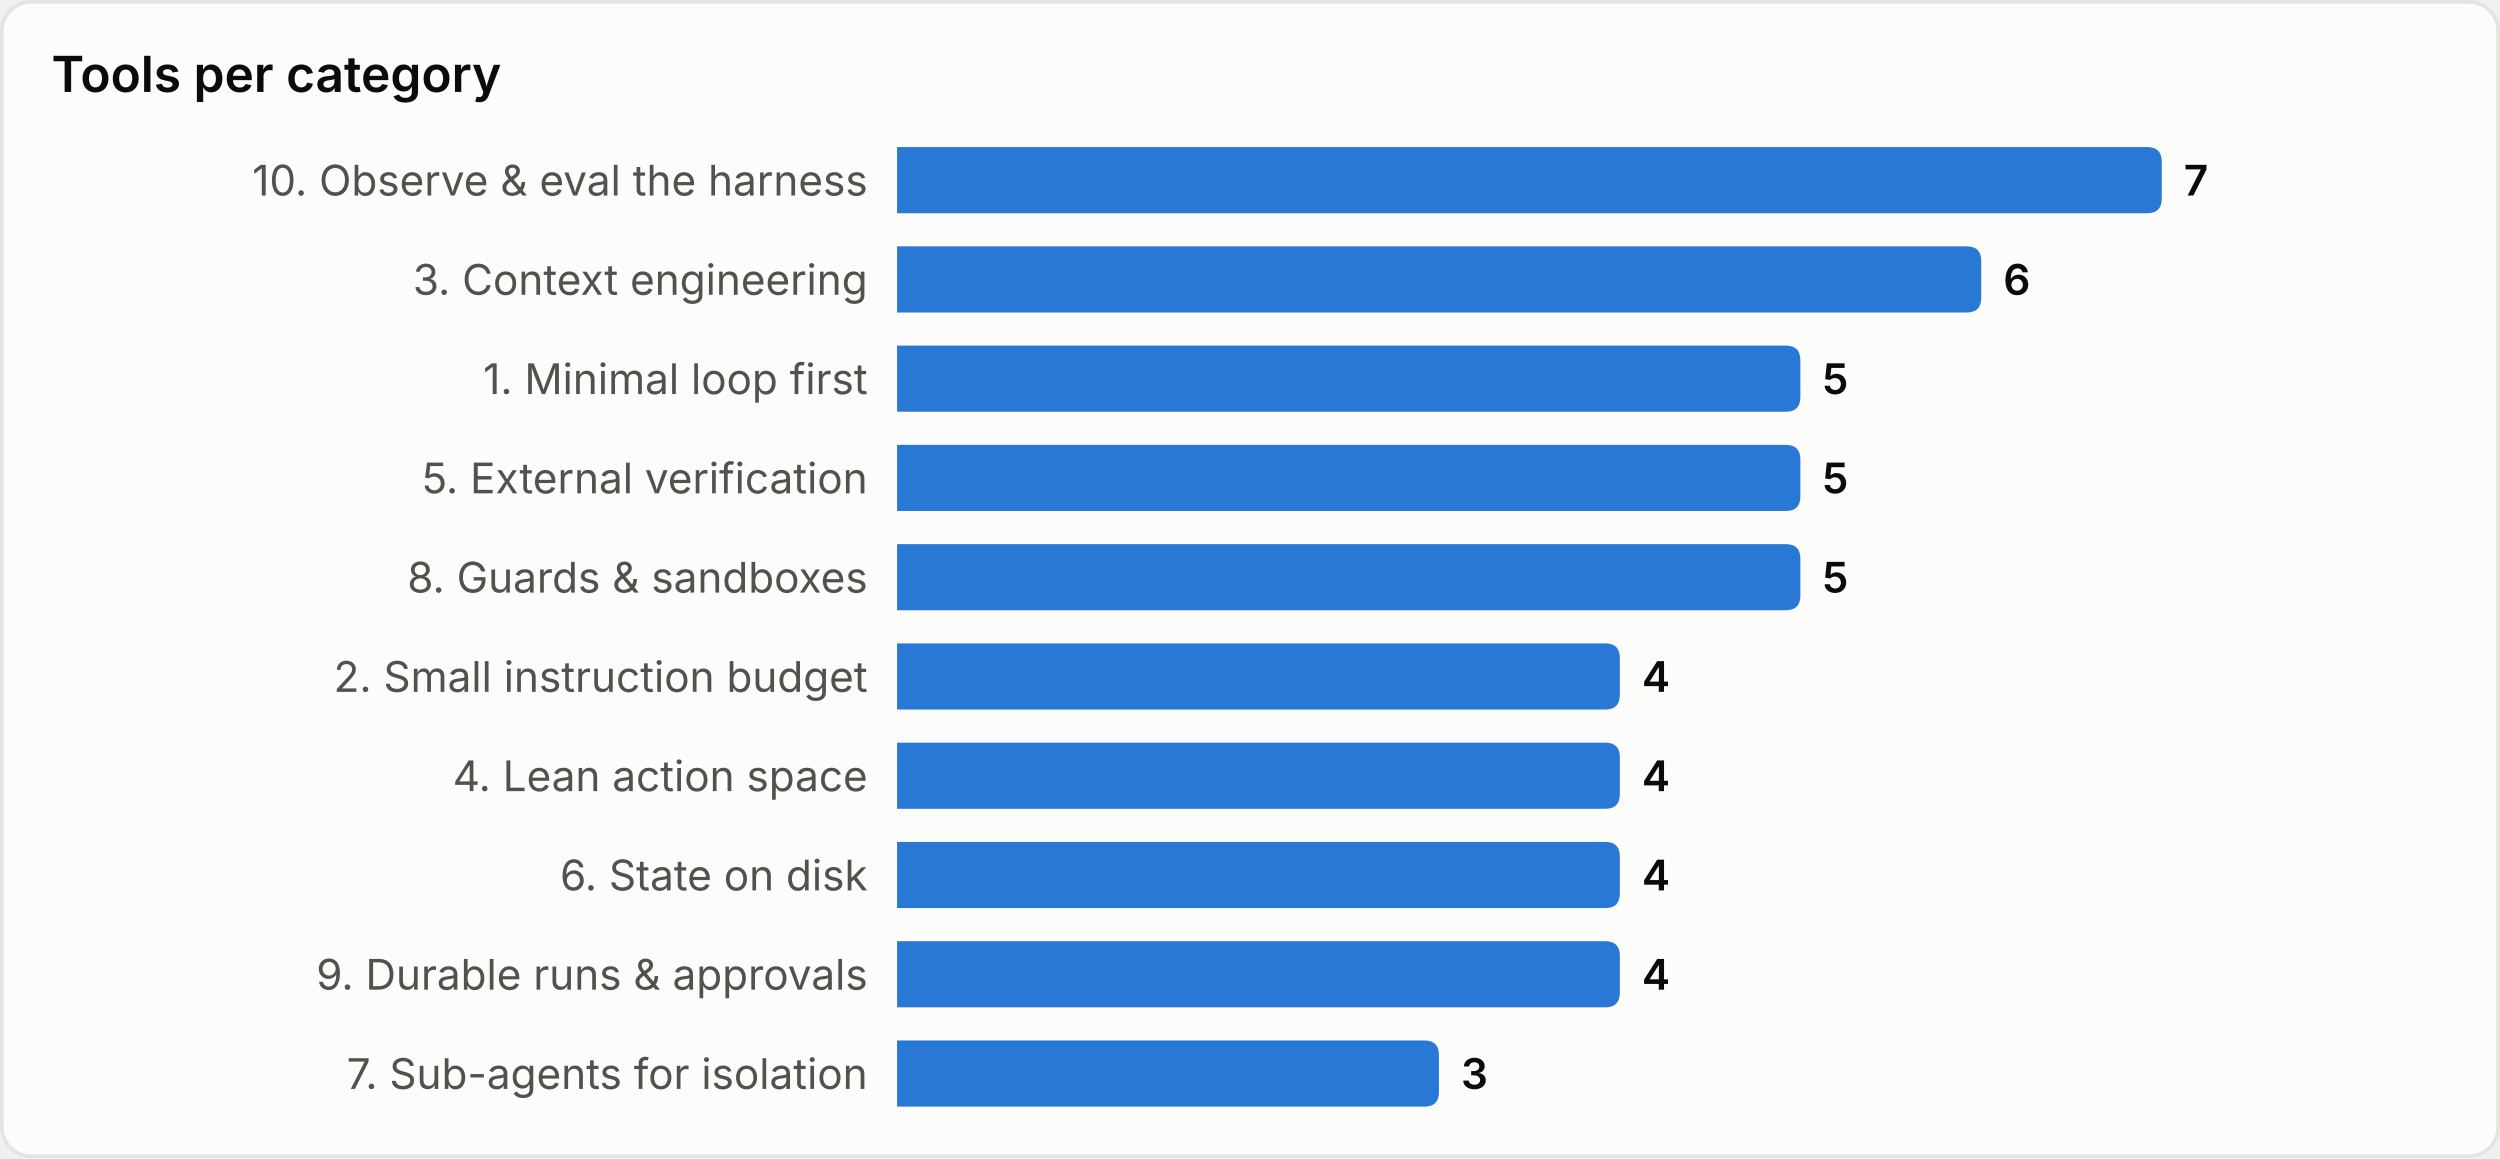
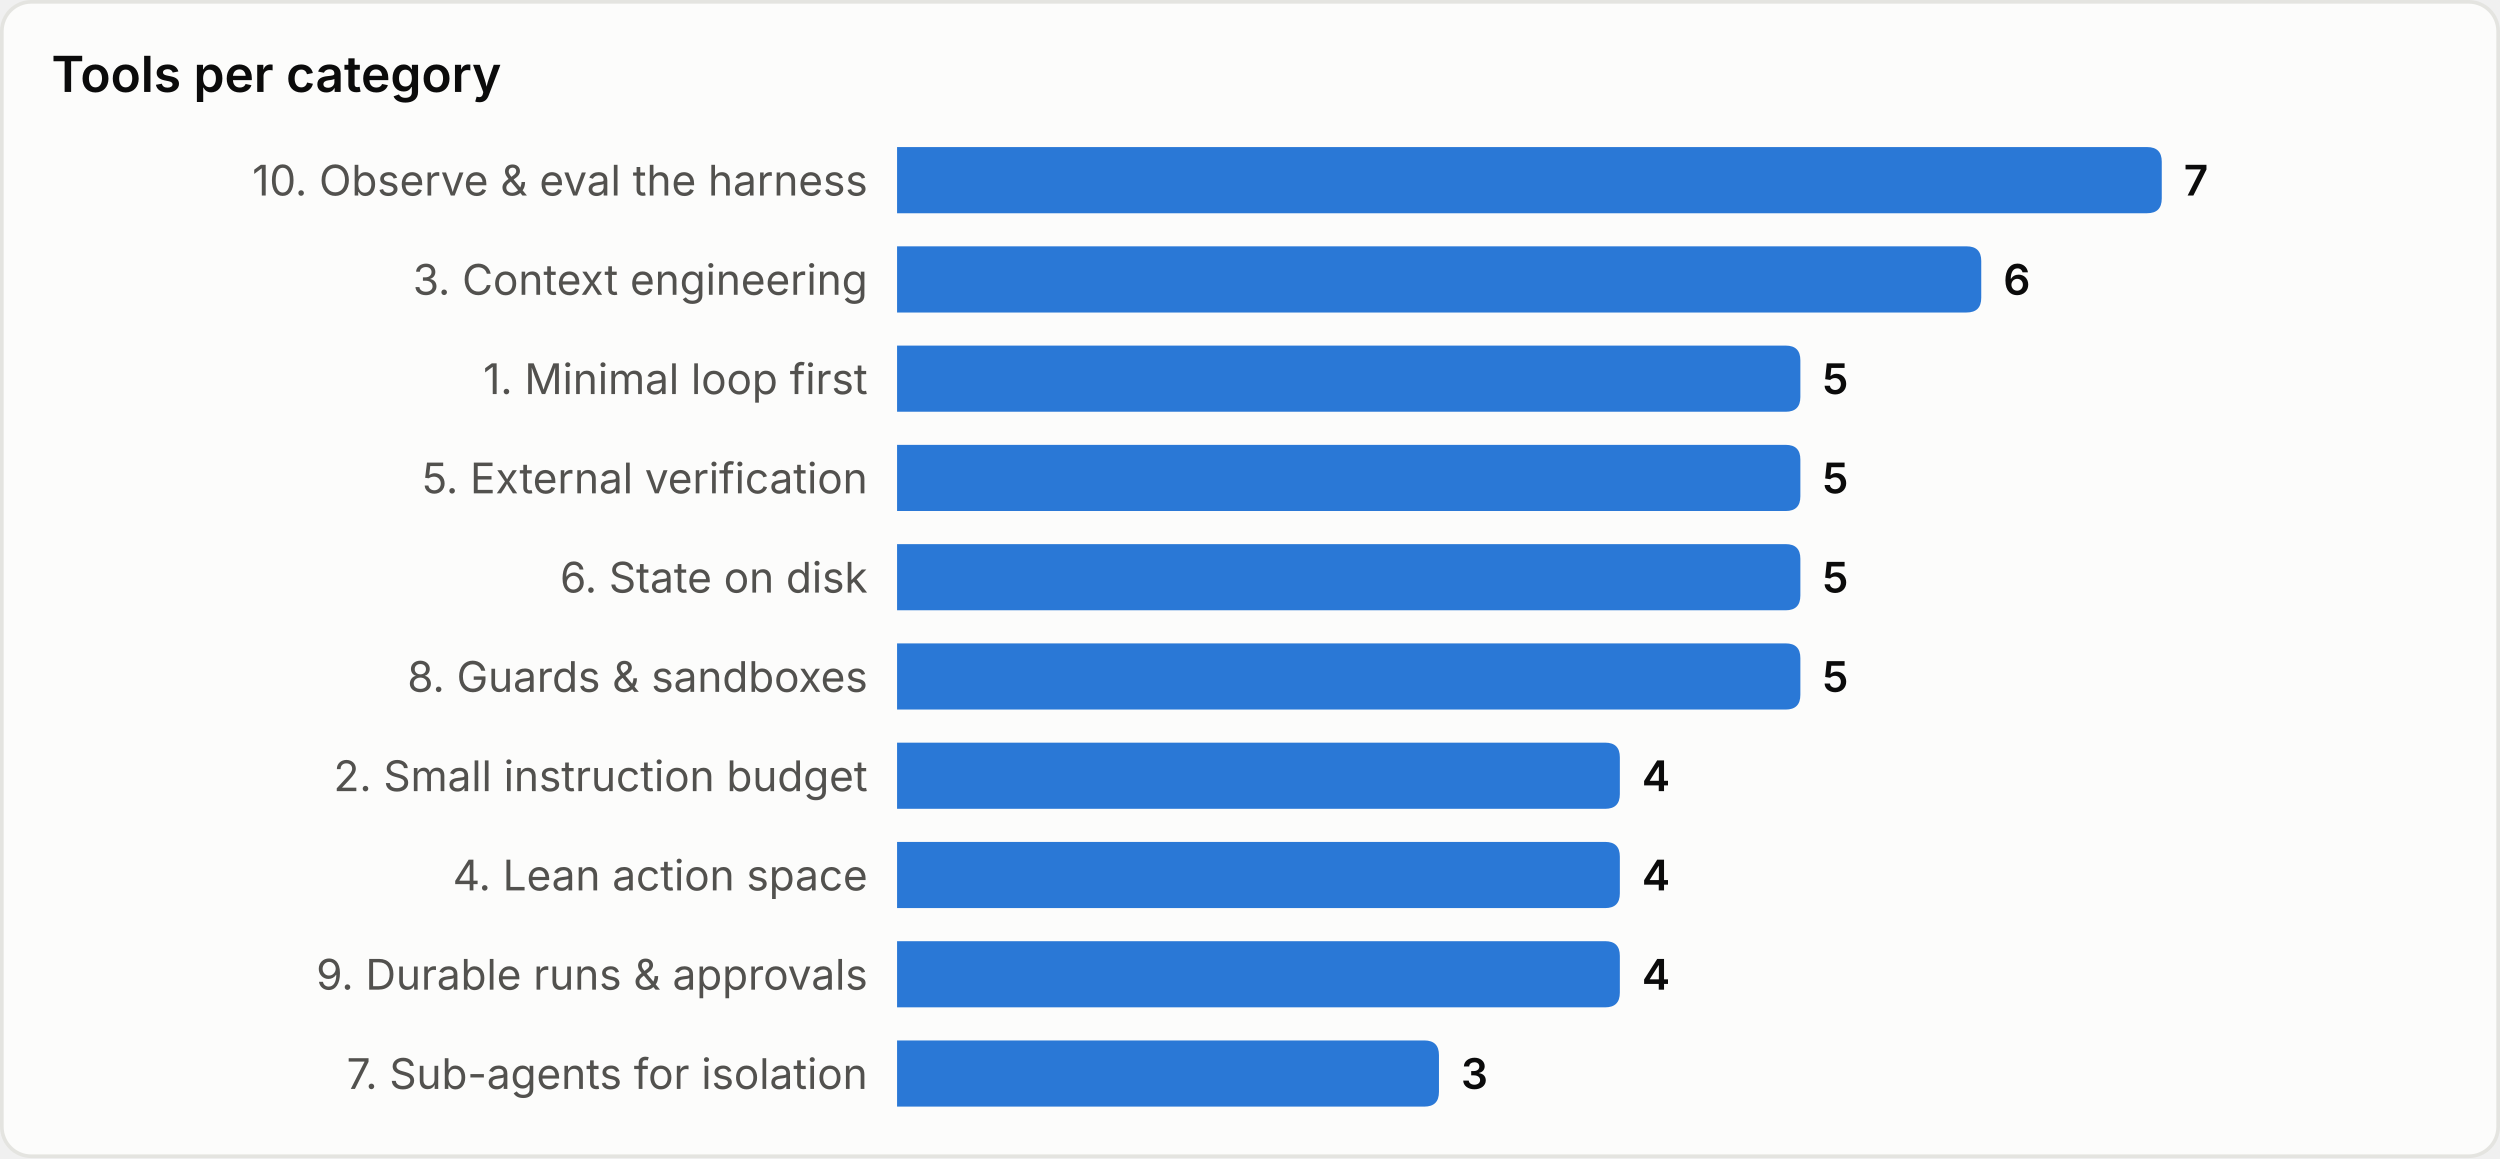
<svg xmlns="http://www.w3.org/2000/svg" width="680" height="315" viewBox="0 0 680 315" role="img" aria-label="Tools per category">
  <style>
text{font-family:system-ui,-apple-system,'Segoe UI',sans-serif}
.srf{fill:#fcfcfb;stroke:#e4e4e0}.ttl{fill:#0b0b0b;font-size:13.5px;font-weight:600}
.lbl{fill:#52514e;font-size:11.5px}.val{fill:#0b0b0b;font-size:11.5px;font-weight:600}
.bar{fill:#2a78d6}
@media(prefers-color-scheme:dark){
.srf{fill:#1a1a19;stroke:#33332f}.ttl{fill:#ffffff}
.lbl{fill:#c3c2b7}.val{fill:#ffffff}.bar{fill:#3987e5}
}
</style>
  <rect x="0.5" y="0.5" width="679" height="314" rx="8" class="srf" />
  <text x="14" y="25" class="ttl">Tools per category</text>
  <text x="236" y="49.0" class="lbl" text-anchor="end" dominant-baseline="central">10. Observe &amp; eval the harness</text>
  <path d="M244,40 h340.0 q4,0 4,4 v10 q0,4 -4,4 h-340.0 z" class="bar" />
  <text x="594.0" y="49.0" class="val" dominant-baseline="central">7</text>
  <text x="236" y="76.0" class="lbl" text-anchor="end" dominant-baseline="central">3. Context engineering</text>
  <path d="M244,67 h290.9 q4,0 4,4 v10 q0,4 -4,4 h-290.9 z" class="bar" />
  <text x="544.9" y="76.0" class="val" dominant-baseline="central">6</text>
  <text x="236" y="103.0" class="lbl" text-anchor="end" dominant-baseline="central">1. Minimal loop first</text>
  <path d="M244,94 h241.7 q4,0 4,4 v10 q0,4 -4,4 h-241.7 z" class="bar" />
  <text x="495.7" y="103.0" class="val" dominant-baseline="central">5</text>
  <text x="236" y="130.0" class="lbl" text-anchor="end" dominant-baseline="central">5. External verification</text>
  <path d="M244,121 h241.7 q4,0 4,4 v10 q0,4 -4,4 h-241.7 z" class="bar" />
  <text x="495.7" y="130.0" class="val" dominant-baseline="central">5</text>
-   <text x="236" y="157.0" class="lbl" text-anchor="end" dominant-baseline="central">8. Guards &amp; sandboxes</text>
+   <text x="236" y="157.0" class="lbl" text-anchor="end" dominant-baseline="central">6. State on disk</text>
  <path d="M244,148 h241.7 q4,0 4,4 v10 q0,4 -4,4 h-241.7 z" class="bar" />
  <text x="495.7" y="157.0" class="val" dominant-baseline="central">5</text>
-   <text x="236" y="184.0" class="lbl" text-anchor="end" dominant-baseline="central">2. Small instruction budget</text>
-   <path d="M244,175 h192.6 q4,0 4,4 v10 q0,4 -4,4 h-192.6 z" class="bar" />
-   <text x="446.6" y="184.0" class="val" dominant-baseline="central">4</text>
-   <text x="236" y="211.0" class="lbl" text-anchor="end" dominant-baseline="central">4. Lean action space</text>
+   <text x="236" y="184.0" class="lbl" text-anchor="end" dominant-baseline="central">8. Guards &amp; sandboxes</text>
+   <path d="M244,175 h241.7 q4,0 4,4 v10 q0,4 -4,4 h-241.7 z" class="bar" />
+   <text x="495.7" y="184.0" class="val" dominant-baseline="central">5</text>
+   <text x="236" y="211.0" class="lbl" text-anchor="end" dominant-baseline="central">2. Small instruction budget</text>
  <path d="M244,202 h192.6 q4,0 4,4 v10 q0,4 -4,4 h-192.6 z" class="bar" />
  <text x="446.6" y="211.0" class="val" dominant-baseline="central">4</text>
-   <text x="236" y="238.0" class="lbl" text-anchor="end" dominant-baseline="central">6. State on disk</text>
+   <text x="236" y="238.0" class="lbl" text-anchor="end" dominant-baseline="central">4. Lean action space</text>
  <path d="M244,229 h192.6 q4,0 4,4 v10 q0,4 -4,4 h-192.6 z" class="bar" />
  <text x="446.6" y="238.0" class="val" dominant-baseline="central">4</text>
  <text x="236" y="265.0" class="lbl" text-anchor="end" dominant-baseline="central">9. Durable runs &amp; approvals</text>
  <path d="M244,256 h192.6 q4,0 4,4 v10 q0,4 -4,4 h-192.6 z" class="bar" />
  <text x="446.6" y="265.0" class="val" dominant-baseline="central">4</text>
  <text x="236" y="292.0" class="lbl" text-anchor="end" dominant-baseline="central">7. Sub-agents for isolation</text>
  <path d="M244,283 h143.4 q4,0 4,4 v10 q0,4 -4,4 h-143.4 z" class="bar" />
  <text x="397.4" y="292.0" class="val" dominant-baseline="central">3</text>
</svg>
